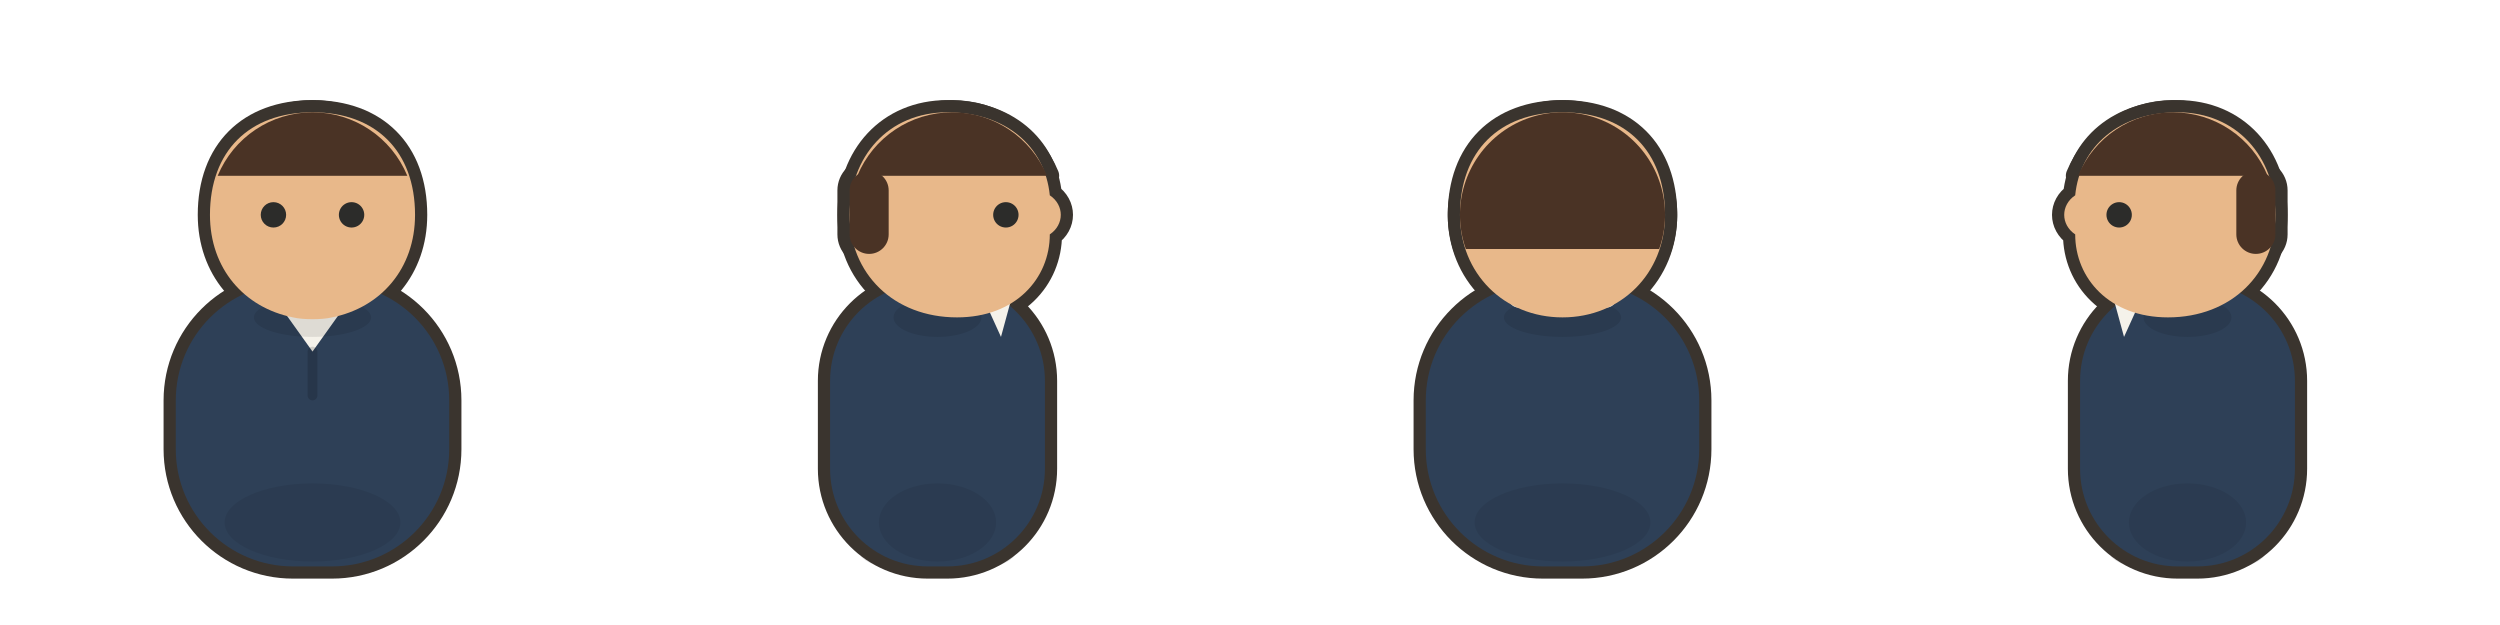
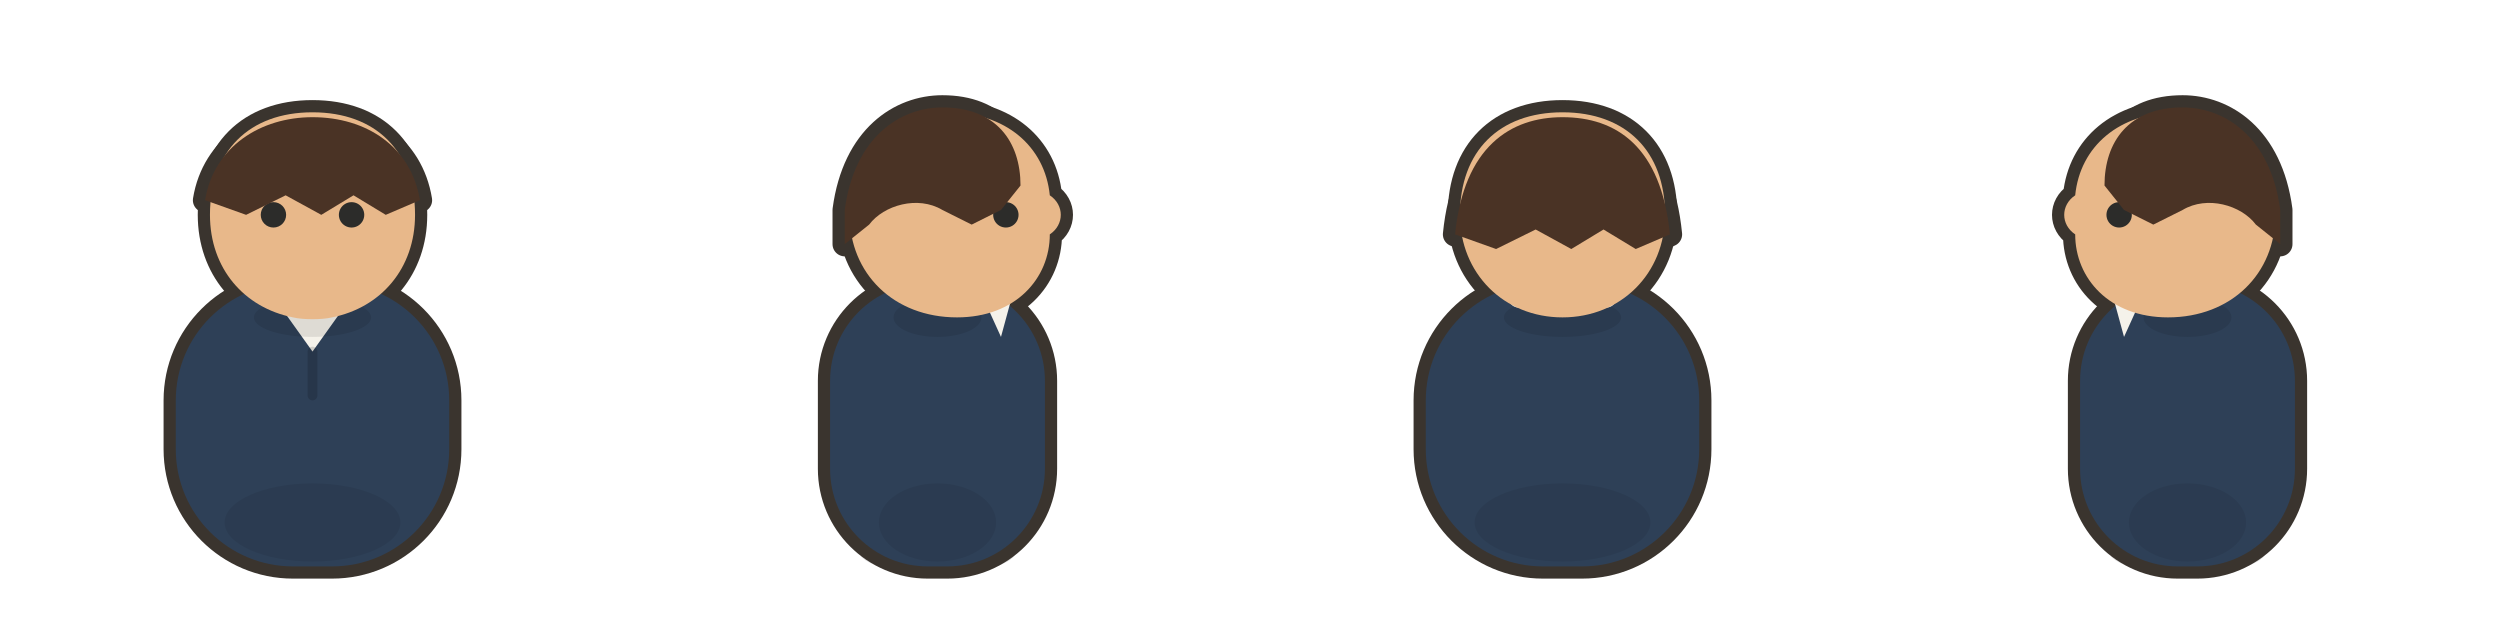
<svg xmlns="http://www.w3.org/2000/svg" viewBox="0 0 512 128" width="512" height="128">
  <g transform="translate(0 0)">
    <path d="M 48 113 a 16 4.5 0 1 0 32 0 a 16 4.5 0 1 0 -32 0 Z" fill="#000000" opacity="0.12" />
    <g transform="translate(64 0) scale(1 1) translate(-64 0)">
      <g transform="translate(64 87)">
        <path d="M -4 -29 h 8 a 24 24 0 0 1 24 24 v 10 a 24 24 0 0 1 -24 24 h -8 a 24 24 0 0 1 -24 -24 v -10 a 24 24 0 0 1 24 -24 Z" fill="#3A342E" stroke="#3A342E" stroke-width="5" stroke-linejoin="round" stroke-linecap="round" />
      </g>
    </g>
    <g transform="translate(64 58) scale(1) translate(-64 -58)">
      <g transform="translate(64 44)">
        <path d="M0-21C13-21 21-13 21 0 21 11 14 19 4 21 2 21.5-2 21.5-4 21-14 19-21 11-21 0-21-13-13-21 0-21Z" fill="#3A342E" stroke="#3A342E" stroke-width="5" stroke-linejoin="round" stroke-linecap="round" />
      </g>
      <g transform="translate(64 44)">
-         <path d="M -19.416 -8 A 21 21 0 0 1 19.416 -8 Z" fill="#3A342E" stroke="#3A342E" stroke-width="5" stroke-linejoin="round" stroke-linecap="round" />
+         <path d="M -22 -3 C -20.2 -14 -10.6 -20 0 -20 C 11 -20 20.2 -14 22 -3 L 15 0 L 8.4 -4 L 1.8 0 L -5.5 -4 L -13.6 0 Z" fill="#3A342E" stroke="#3A342E" stroke-width="5" stroke-linejoin="round" stroke-linecap="round" />
      </g>
    </g>
    <g transform="translate(64 0) scale(1 1) translate(-64 0)">
      <g transform="translate(64 87)">
        <path d="M -4 -29 h 8 a 24 24 0 0 1 24 24 v 10 a 24 24 0 0 1 -24 24 h -8 a 24 24 0 0 1 -24 -24 v -10 a 24 24 0 0 1 24 -24 Z" fill="#2E4057" />
        <path d="M -18 20 a 18 8 0 1 0 36 0 a 18 8 0 1 0 -36 0 Z" fill="#00000012" />
      </g>
      <g transform="translate(64 87)">
        <path d="M -10 -29 L 0 -15 L 10 -29 Z" fill="#F5F2EA" />
        <path d="M 0 -15 L 0 -6" fill="none" stroke="#00000026" stroke-width="2" stroke-linecap="round" stroke-linejoin="round" />
      </g>
      <g transform="translate(64 87)">
        <path d="M -12 -22 a 12 4 0 1 0 24 0 a 12 4 0 1 0 -24 0 Z" fill="#00000018" />
      </g>
    </g>
    <g transform="translate(64 58) scale(1) translate(-64 -58)">
      <g transform="translate(64 44)">
        <path d="M0-21C13-21 21-13 21 0 21 11 14 19 4 21 2 21.5-2 21.5-4 21-14 19-21 11-21 0-21-13-13-21 0-21Z" fill="#E8B88A" />
        <path d="M-10.6 0C-10.6 1.436-9.436 2.6-8 2.6-6.564 2.6-5.4 1.436-5.4 0-5.4-1.436-6.564-2.6-8-2.6-9.436-2.6-10.6-1.436-10.6 0Z" fill="#2C2C2A" />
        <path d="M5.4 0C5.4 0.929 5.896 1.787 6.7 2.252 7.504 2.716 8.496 2.716 9.3 2.252 10.104 1.787 10.6 0.929 10.6 0 10.6-0.929 10.104-1.787 9.3-2.252 8.496-2.716 7.504-2.716 6.7-2.252 5.896-1.787 5.4-0.929 5.4 0Z" fill="#2C2C2A" />
      </g>
      <g transform="translate(64 44)">
-         <path d="M -19.416 -8 A 21 21 0 0 1 19.416 -8 Z" fill="#4A3325" />
+         <path d="M -22 -3 C -20.2 -14 -10.6 -20 0 -20 C 11 -20 20.2 -14 22 -3 L 15 0 L 8.4 -4 L 1.8 0 L -5.5 -4 L -13.6 0 Z" fill="#4A3325" />
      </g>
    </g>
  </g>
  <g transform="translate(128 0)">
    <path d="M 48 113 a 16 4.5 0 1 0 32 0 a 16 4.5 0 1 0 -32 0 Z" fill="#000000" opacity="0.12" />
    <g transform="translate(64 0) scale(1 1) translate(-64 0)">
      <g transform="translate(64 87)">
        <path d="M -2 -29 h 4 a 20 20 0 0 1 20 20 v 18 a 20 20 0 0 1 -20 20 h -4 a 20 20 0 0 1 -20 -20 v -18 a 20 20 0 0 1 20 -20 Z" fill="#3A342E" stroke="#3A342E" stroke-width="5" stroke-linejoin="round" stroke-linecap="round" />
      </g>
    </g>
    <g transform="translate(64 58) scale(1) translate(-64 -58)">
      <g transform="translate(67 44)">
        <path d="M-1-21C11-21 19-14 20-4 23-2 23 2 20 4 20 13 13 21 1 21-12 21-21 12-21 0-21-12-13-21-1-21Z" fill="#3A342E" stroke="#3A342E" stroke-width="5" stroke-linejoin="round" stroke-linecap="round" />
      </g>
      <g transform="translate(67 44)">
-         <path d="M -19.416 -8 A 21 21 0 0 1 19.416 -8 Z" fill="#3A342E" stroke="#3A342E" stroke-width="5" stroke-linejoin="round" stroke-linecap="round" />
-         <path d="M -17 -9 h 0 a 4 4 0 0 1 4 4 v 9 a 4 4 0 0 1 -4 4 h 0 a 4 4 0 0 1 -4 -4 v -9 a 4 4 0 0 1 4 -4 Z" fill="#3A342E" stroke="#3A342E" stroke-width="5" stroke-linejoin="round" stroke-linecap="round" />
+         <path d="M -22 -1 C -20 -16 -10.6 -22 -2 -22 C 9 -22 14 -15 14 -6 L 10 -1 L 4 2 L -2 -1 C -7 -4 -14 -2 -17 2 L -22 6 Z" fill="#3A342E" stroke="#3A342E" stroke-width="5" stroke-linejoin="round" stroke-linecap="round" />
      </g>
    </g>
    <g transform="translate(64 0) scale(1 1) translate(-64 0)">
      <g transform="translate(64 87)">
        <path d="M -2 -29 h 4 a 20 20 0 0 1 20 20 v 18 a 20 20 0 0 1 -20 20 h -4 a 20 20 0 0 1 -20 -20 v -18 a 20 20 0 0 1 20 -20 Z" fill="#2E4057" />
        <path d="M -12 20 a 12 8 0 1 0 24 0 a 12 8 0 1 0 -24 0 Z" fill="#00000012" />
      </g>
      <g transform="translate(64 87)">
        <path d="M 8 -29 L 13 -18 L 16 -29 Z" fill="#F5F2EA" />
      </g>
      <g transform="translate(64 87)">
        <path d="M -9 -22 a 9 4 0 1 0 18 0 a 9 4 0 1 0 -18 0 Z" fill="#00000018" />
      </g>
    </g>
    <g transform="translate(64 58) scale(1) translate(-64 -58)">
      <g transform="translate(67 44)">
        <path d="M-1-21C11-21 19-14 20-4 23-2 23 2 20 4 20 13 13 21 1 21-12 21-21 12-21 0-21-12-13-21-1-21Z" fill="#E8B88A" />
        <path d="M8.4 0C8.4 0.929 8.896 1.787 9.7 2.252 10.504 2.716 11.496 2.716 12.3 2.252 13.104 1.787 13.6 0.929 13.6 0 13.6-0.929 13.104-1.787 12.3-2.252 11.496-2.716 10.504-2.716 9.7-2.252 8.896-1.787 8.4-0.929 8.4 0Z" fill="#2C2C2A" />
      </g>
      <g transform="translate(67 44)">
-         <path d="M -19.416 -8 A 21 21 0 0 1 19.416 -8 Z" fill="#4A3325" />
-         <path d="M -17 -9 h 0 a 4 4 0 0 1 4 4 v 9 a 4 4 0 0 1 -4 4 h 0 a 4 4 0 0 1 -4 -4 v -9 a 4 4 0 0 1 4 -4 Z" fill="#4A3325" />
+         <path d="M -22 -1 C -20 -16 -10.6 -22 -2 -22 C 9 -22 14 -15 14 -6 L 10 -1 L 4 2 L -2 -1 C -7 -4 -14 -2 -17 2 L -22 6 Z" fill="#4A3325" />
      </g>
    </g>
  </g>
  <g transform="translate(256 0)">
    <path d="M 48 113 a 16 4.5 0 1 0 32 0 a 16 4.5 0 1 0 -32 0 Z" fill="#000000" opacity="0.12" />
    <g transform="translate(64 0) scale(1 1) translate(-64 0)">
      <g transform="translate(64 87)">
        <path d="M -4 -29 h 8 a 24 24 0 0 1 24 24 v 10 a 24 24 0 0 1 -24 24 h -8 a 24 24 0 0 1 -24 -24 v -10 a 24 24 0 0 1 24 -24 Z" fill="#3A342E" stroke="#3A342E" stroke-width="5" stroke-linejoin="round" stroke-linecap="round" />
      </g>
    </g>
    <g transform="translate(64 58) scale(1) translate(-64 -58)">
      <g transform="translate(64 44)">
        <path d="M0-21C13-21 21-13 21 0 21 12 12 21 0 21-12 21-21 12-21 0-21-13-13-21 0-21Z" fill="#3A342E" stroke="#3A342E" stroke-width="5" stroke-linejoin="round" stroke-linecap="round" />
      </g>
      <g transform="translate(64 44)">
-         <path d="M -19.799 7 A 21 21 0 1 1 19.799 7 Z" fill="#3A342E" stroke="#3A342E" stroke-width="5" stroke-linejoin="round" stroke-linecap="round" />
+         <path d="M -22 4 C -20.2 -14 -10.6 -20 0 -20 C 11 -20 20.2 -14 22 4 L 15 7 L 8.4 3 L 1.8 7 L -5.5 3 L -13.6 7 Z" fill="#3A342E" stroke="#3A342E" stroke-width="5" stroke-linejoin="round" stroke-linecap="round" />
      </g>
    </g>
    <g transform="translate(64 0) scale(1 1) translate(-64 0)">
      <g transform="translate(64 87)">
        <path d="M -4 -29 h 8 a 24 24 0 0 1 24 24 v 10 a 24 24 0 0 1 -24 24 h -8 a 24 24 0 0 1 -24 -24 v -10 a 24 24 0 0 1 24 -24 Z" fill="#2E4057" />
        <path d="M -18 20 a 18 8 0 1 0 36 0 a 18 8 0 1 0 -36 0 Z" fill="#00000012" />
      </g>
      <g transform="translate(64 87)">
        <path d="M -9 -29 h 18 a 2 2 0 0 1 2 2 v 1 a 2 2 0 0 1 -2 2 h -18 a 2 2 0 0 1 -2 -2 v -1 a 2 2 0 0 1 2 -2 Z" fill="#F5F2EA" />
      </g>
      <g transform="translate(64 87)">
        <path d="M -12 -22 a 12 4 0 1 0 24 0 a 12 4 0 1 0 -24 0 Z" fill="#00000018" />
      </g>
    </g>
    <g transform="translate(64 58) scale(1) translate(-64 -58)">
      <g transform="translate(64 44)">
        <path d="M0-21C13-21 21-13 21 0 21 12 12 21 0 21-12 21-21 12-21 0-21-13-13-21 0-21Z" fill="#E8B88A" />
      </g>
      <g transform="translate(64 44)">
-         <path d="M -19.799 7 A 21 21 0 1 1 19.799 7 Z" fill="#4A3325" />
+         <path d="M -22 4 C -20.2 -14 -10.6 -20 0 -20 C 11 -20 20.2 -14 22 4 L 15 7 L 8.4 3 L 1.8 7 L -5.5 3 L -13.6 7 Z" fill="#4A3325" />
      </g>
    </g>
  </g>
  <g transform="translate(384 0)">
    <path d="M 48 113 a 16 4.5 0 1 0 32 0 a 16 4.5 0 1 0 -32 0 Z" fill="#000000" opacity="0.12" />
    <g transform="translate(128 0) scale(-1 1)">
      <g transform="translate(64 0) scale(1 1) translate(-64 0)">
        <g transform="translate(64 87)">
          <path d="M -2 -29 h 4 a 20 20 0 0 1 20 20 v 18 a 20 20 0 0 1 -20 20 h -4 a 20 20 0 0 1 -20 -20 v -18 a 20 20 0 0 1 20 -20 Z" fill="#3A342E" stroke="#3A342E" stroke-width="5" stroke-linejoin="round" stroke-linecap="round" />
        </g>
      </g>
      <g transform="translate(64 58) scale(1) translate(-64 -58)">
        <g transform="translate(67 44)">
          <path d="M-1-21C11-21 19-14 20-4 23-2 23 2 20 4 20 13 13 21 1 21-12 21-21 12-21 0-21-12-13-21-1-21Z" fill="#3A342E" stroke="#3A342E" stroke-width="5" stroke-linejoin="round" stroke-linecap="round" />
        </g>
        <g transform="translate(67 44)">
-           <path d="M -19.416 -8 A 21 21 0 0 1 19.416 -8 Z" fill="#3A342E" stroke="#3A342E" stroke-width="5" stroke-linejoin="round" stroke-linecap="round" />
-           <path d="M -17 -9 h 0 a 4 4 0 0 1 4 4 v 9 a 4 4 0 0 1 -4 4 h 0 a 4 4 0 0 1 -4 -4 v -9 a 4 4 0 0 1 4 -4 Z" fill="#3A342E" stroke="#3A342E" stroke-width="5" stroke-linejoin="round" stroke-linecap="round" />
+           <path d="M -22 -1 C -20 -16 -10.6 -22 -2 -22 C 9 -22 14 -15 14 -6 L 10 -1 L 4 2 L -2 -1 C -7 -4 -14 -2 -17 2 L -22 6 Z" fill="#3A342E" stroke="#3A342E" stroke-width="5" stroke-linejoin="round" stroke-linecap="round" />
        </g>
      </g>
      <g transform="translate(64 0) scale(1 1) translate(-64 0)">
        <g transform="translate(64 87)">
          <path d="M -2 -29 h 4 a 20 20 0 0 1 20 20 v 18 a 20 20 0 0 1 -20 20 h -4 a 20 20 0 0 1 -20 -20 v -18 a 20 20 0 0 1 20 -20 Z" fill="#2E4057" />
          <path d="M -12 20 a 12 8 0 1 0 24 0 a 12 8 0 1 0 -24 0 Z" fill="#00000012" />
        </g>
        <g transform="translate(64 87)">
          <path d="M 8 -29 L 13 -18 L 16 -29 Z" fill="#F5F2EA" />
        </g>
        <g transform="translate(64 87)">
          <path d="M -9 -22 a 9 4 0 1 0 18 0 a 9 4 0 1 0 -18 0 Z" fill="#00000018" />
        </g>
      </g>
      <g transform="translate(64 58) scale(1) translate(-64 -58)">
        <g transform="translate(67 44)">
          <path d="M-1-21C11-21 19-14 20-4 23-2 23 2 20 4 20 13 13 21 1 21-12 21-21 12-21 0-21-12-13-21-1-21Z" fill="#E8B88A" />
          <path d="M8.4 0C8.4 0.929 8.896 1.787 9.7 2.252 10.504 2.716 11.496 2.716 12.3 2.252 13.104 1.787 13.6 0.929 13.6 0 13.6-0.929 13.104-1.787 12.3-2.252 11.496-2.716 10.504-2.716 9.7-2.252 8.896-1.787 8.4-0.929 8.4 0Z" fill="#2C2C2A" />
        </g>
        <g transform="translate(67 44)">
-           <path d="M -19.416 -8 A 21 21 0 0 1 19.416 -8 Z" fill="#4A3325" />
-           <path d="M -17 -9 h 0 a 4 4 0 0 1 4 4 v 9 a 4 4 0 0 1 -4 4 h 0 a 4 4 0 0 1 -4 -4 v -9 a 4 4 0 0 1 4 -4 Z" fill="#4A3325" />
+           <path d="M -22 -1 C -20 -16 -10.6 -22 -2 -22 C 9 -22 14 -15 14 -6 L 10 -1 L 4 2 L -2 -1 C -7 -4 -14 -2 -17 2 L -22 6 Z" fill="#4A3325" />
        </g>
      </g>
    </g>
  </g>
</svg>
